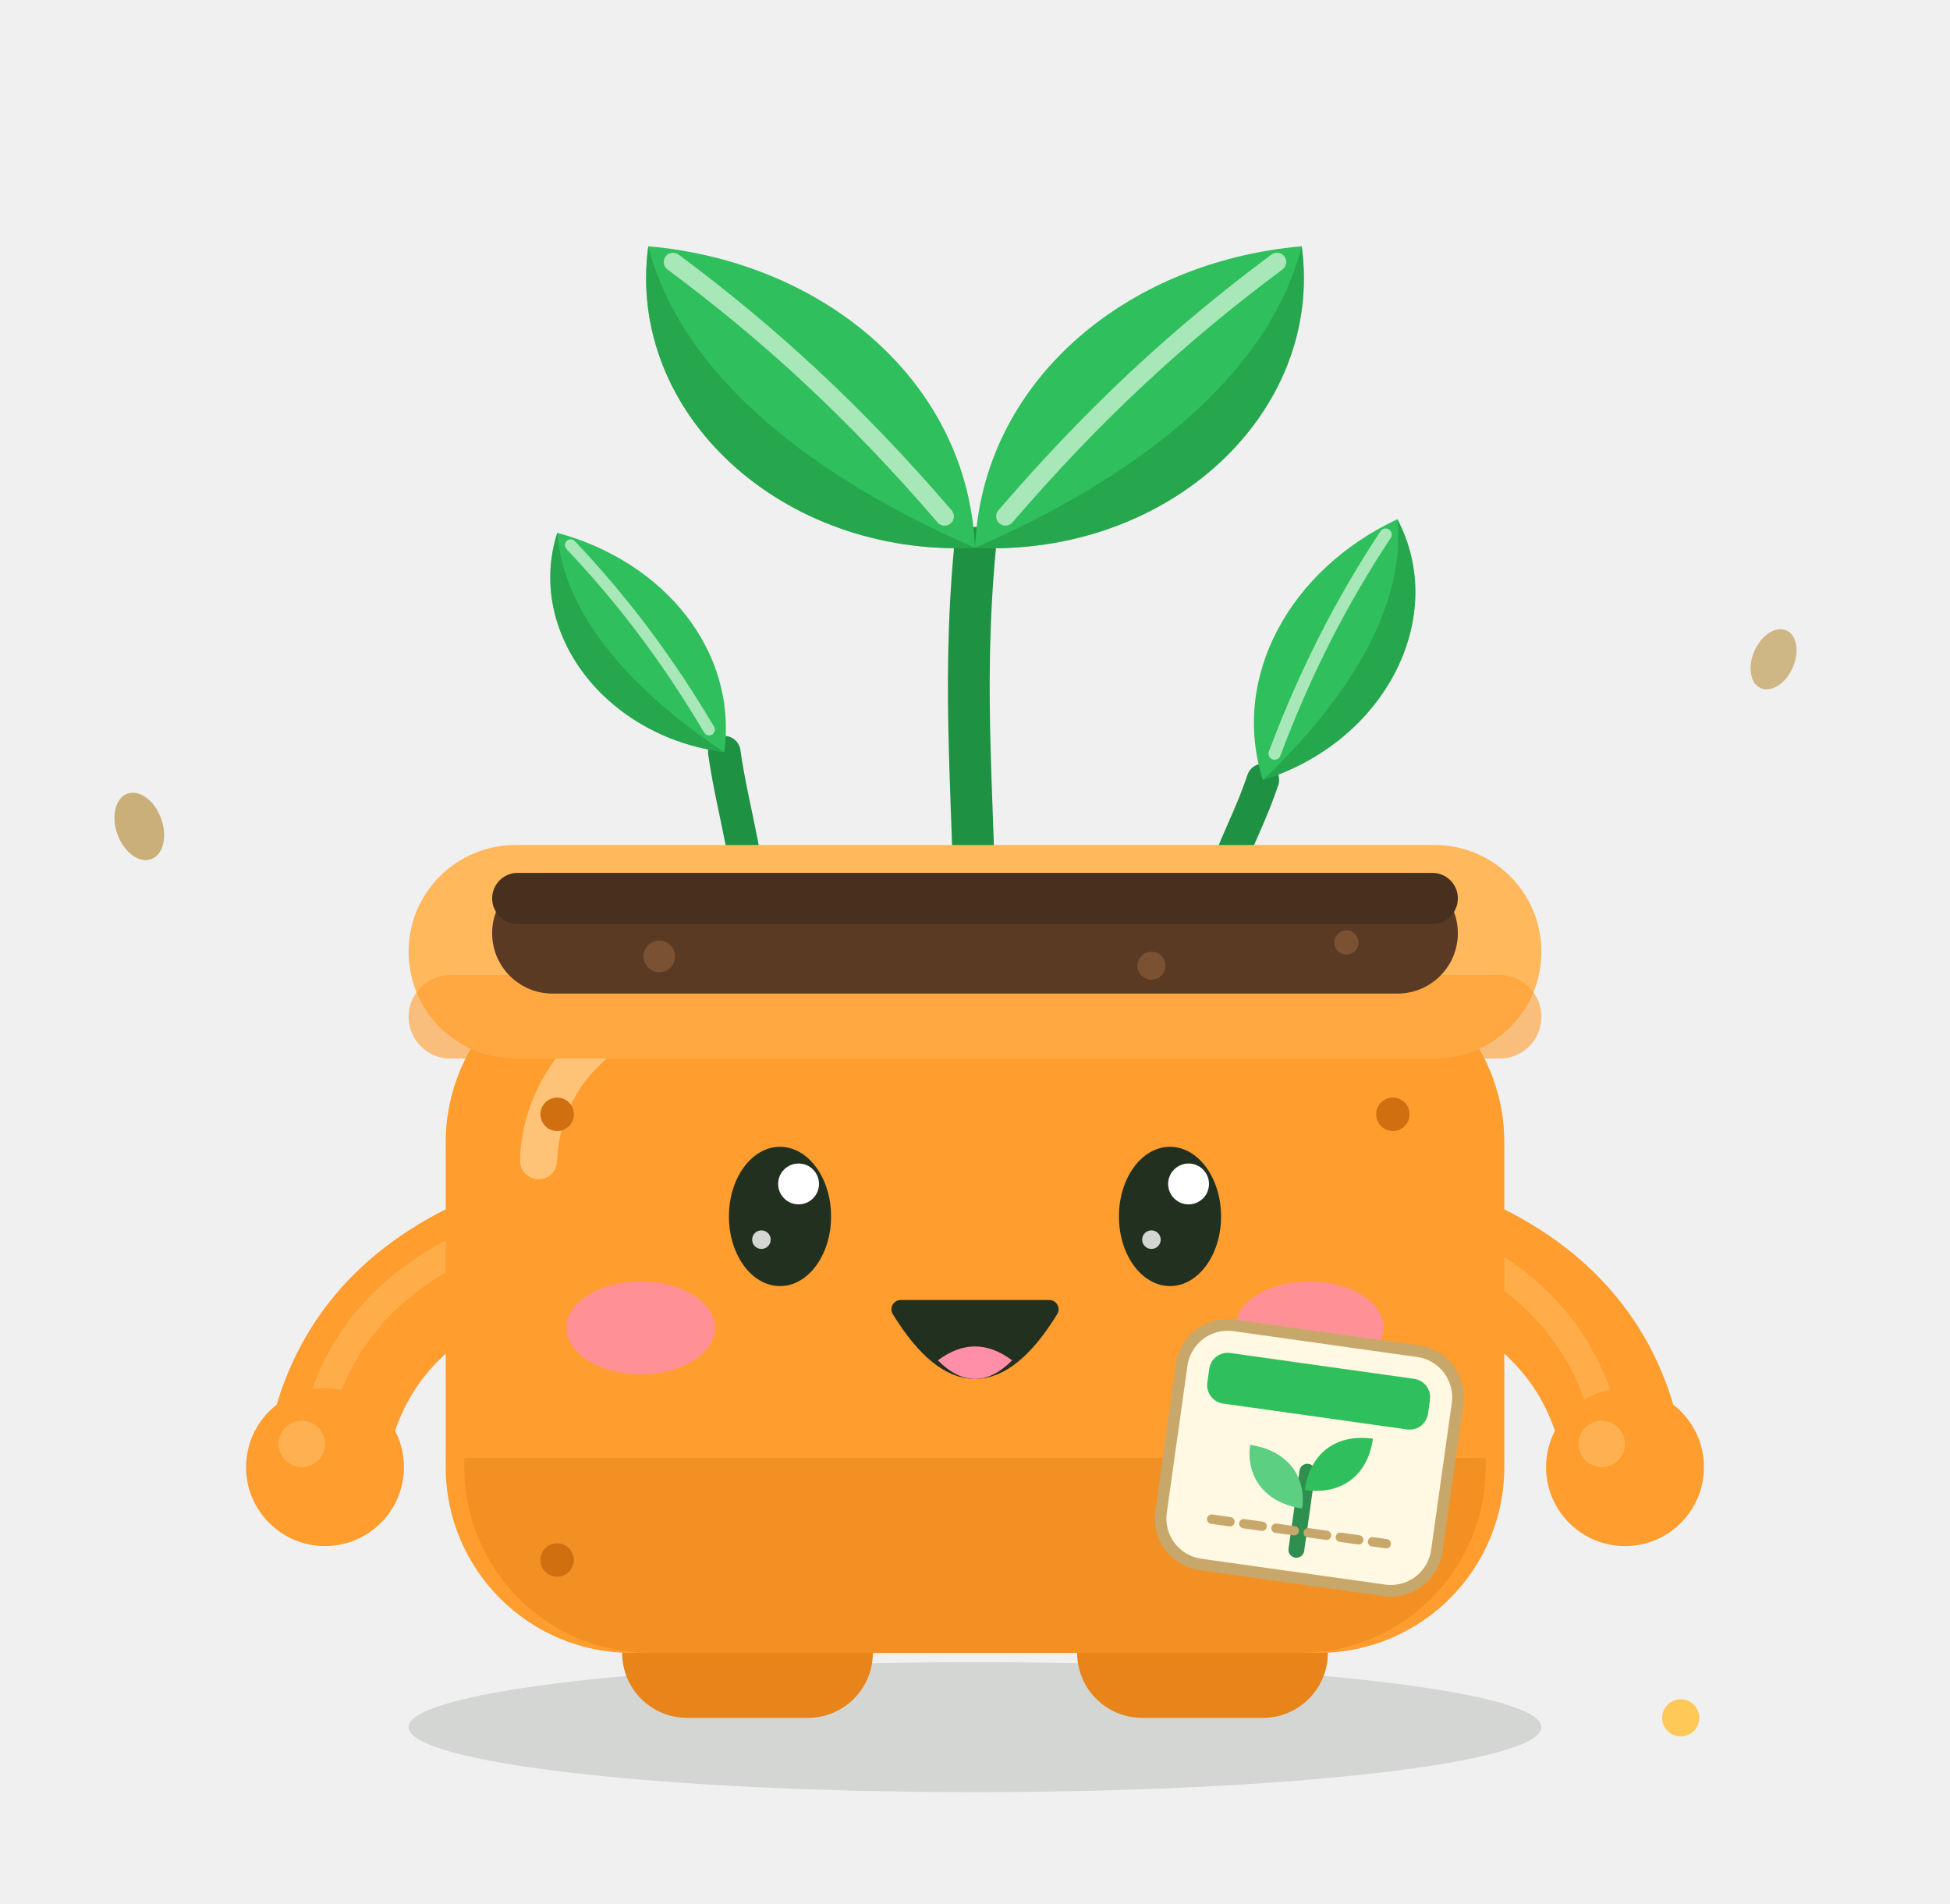
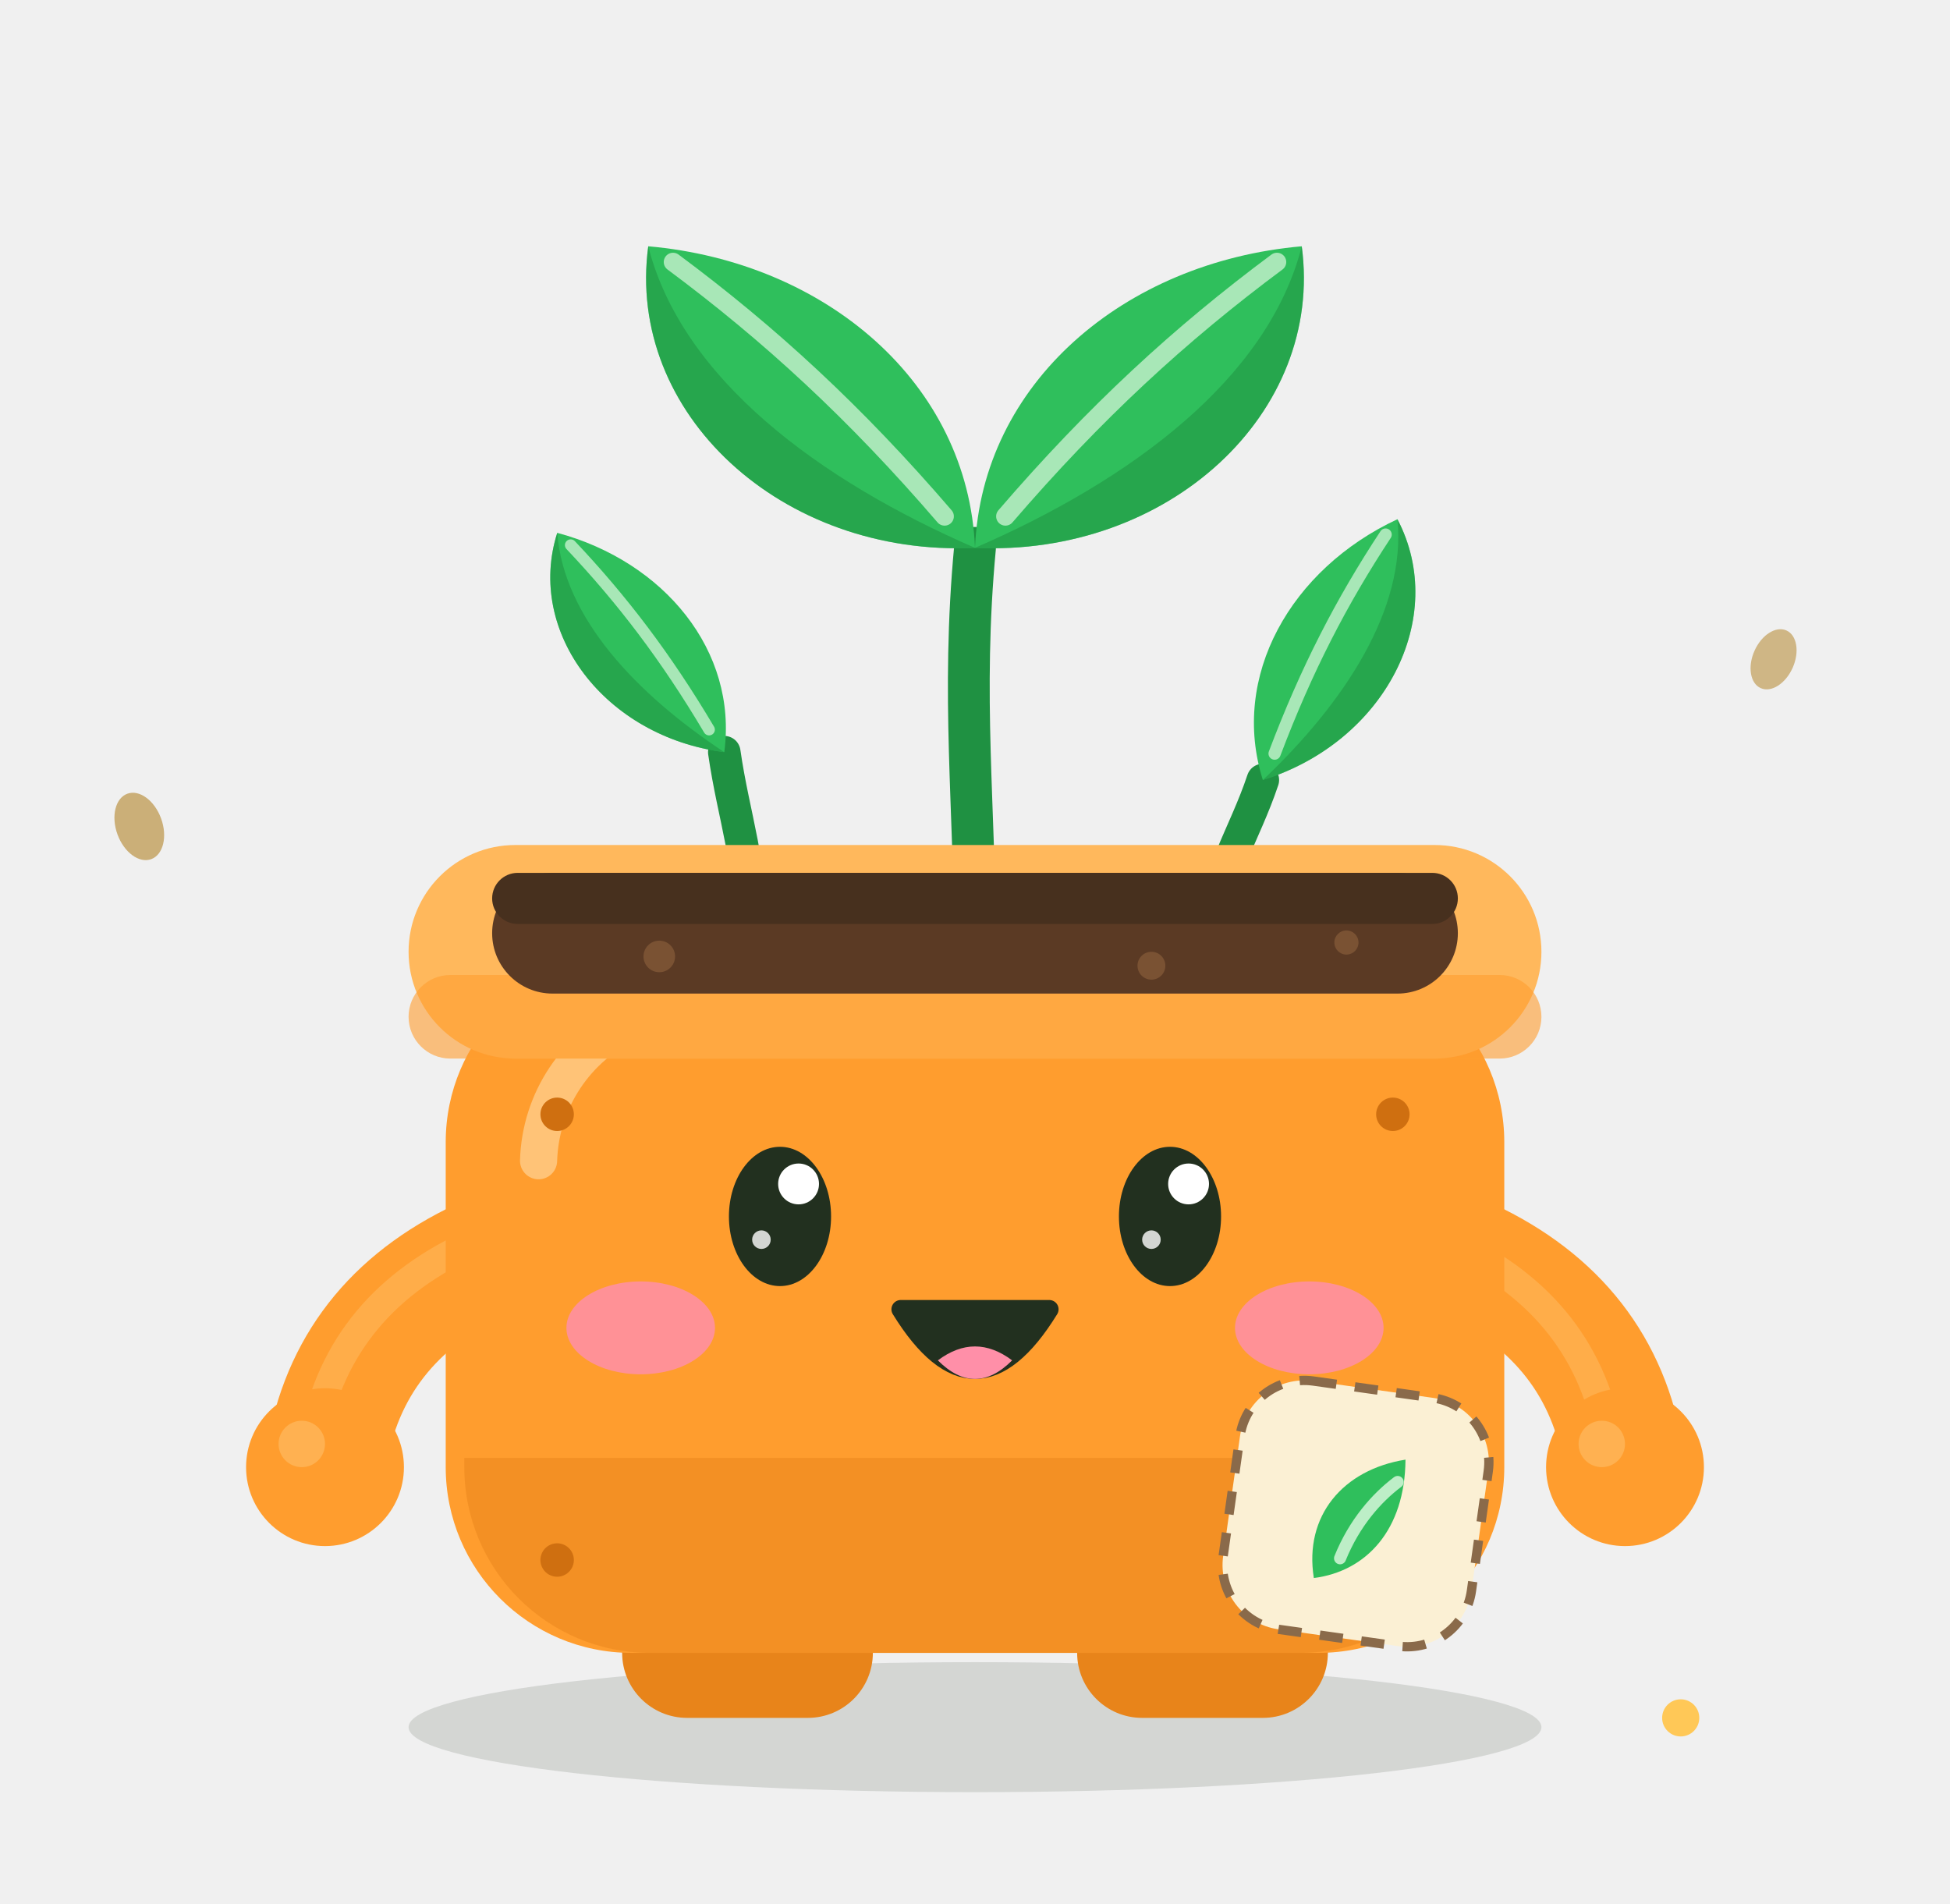
<svg xmlns="http://www.w3.org/2000/svg" class="seed-bibit" viewBox="-10 -10 420 410" role="img" aria-label="Tukar Bibit, maskot Seed Exchange" style="display:block">
  <style>  .tb-arm { transform-box: fill-box; }  .tb-arm--l { transform-origin: 96% 8%; animation: tb-wave-l 3.4s ease-in-out infinite; }  .tb-arm--r { transform-origin: 4% 8%; animation: tb-wave-r 3.9s ease-in-out infinite; }  .tb-frond { transform-box: view-box; animation: tb-sway 4.2s ease-in-out infinite; }  .tb-frond--1 { transform-origin: 152px 194px; animation-delay: -0.5s; }  .tb-frond--2 { transform-origin: 250px 194px; animation-delay: -2.1s; }  .tb-frond--3 { transform-origin: 200px 194px; animation-delay: -1.2s; }  .tb-eyes { transform-box: fill-box; transform-origin: 50% 50%; animation: tb-blink 4.8s infinite; }  .tb-gaze { transform-box: fill-box; animation: tb-gaze 6.5s ease-in-out infinite; }  .tb-packet { transform-box: fill-box; transform-origin: 50% 0%; animation: tb-packet 4s ease-in-out infinite; }  .tb-seeds { transform-box: fill-box; animation: tb-drift 6s ease-in-out infinite; }  @keyframes tb-wave-l { 0%, 100% { rotate: -5deg; } 50% { rotate: 5deg; } }  @keyframes tb-wave-r { 0%, 100% { rotate: 4deg; } 50% { rotate: -4deg; } }  @keyframes tb-sway { 0%, 100% { rotate: -2.4deg; } 50% { rotate: 2.4deg; } }  @keyframes tb-blink { 0%, 91%, 100% { transform: scaleY(1); } 94.5% { transform: scaleY(.08); } }  @keyframes tb-gaze { 0%, 100% { translate: 0 0; } 30% { translate: 2px 0; } 70% { translate: -2px 0; } }  @keyframes tb-packet { 0%, 100% { rotate: -2deg; } 50% { rotate: 3deg; } }  @keyframes tb-drift { 0%, 100% { translate: 0 0; } 50% { translate: 0 -6px; } }  @media (prefers-reduced-motion: reduce) { .tb-arm, .tb-frond, .tb-eyes, .tb-gaze, .tb-packet, .tb-seeds { animation: none; } }</style>
  <ellipse cx="200" cy="362" rx="122" ry="14" fill="#22301f" opacity="0.14" />
  <g class="tb-body">
    <g class="tb-arm tb-arm--l">
      <path d="M92 262 Q64 276 60 306" stroke="#ff9d2e" stroke-width="26" stroke-linecap="round" fill="none" />
      <path d="M92 262 Q64 276 60 306" stroke="#ffb85c" stroke-width="6" stroke-linecap="round" fill="none" opacity="0.6" transform="translate(-3 -3)" />
      <circle cx="60" cy="306" r="17" fill="#ff9d2e" />
      <circle cx="55" cy="301" r="5" fill="#ffb85c" opacity="0.75" />
    </g>
    <g class="tb-arm tb-arm--r">
      <path d="M308 262 Q336 276 340 306" stroke="#ff9d2e" stroke-width="26" stroke-linecap="round" fill="none" />
      <path d="M308 262 Q336 276 340 306" stroke="#ffb85c" stroke-width="6" stroke-linecap="round" fill="none" opacity="0.6" transform="translate(-3 -3)" />
      <circle cx="340" cy="306" r="17" fill="#ff9d2e" />
      <circle cx="335" cy="301" r="5" fill="#ffb85c" opacity="0.75" />
    </g>
    <rect x="124" y="332" width="54" height="28" rx="14" fill="#e8841a" />
    <rect x="222" y="332" width="54" height="28" rx="14" fill="#e8841a" />
    <g class="tb-sprout">
      <g class="tb-frond tb-frond--1">
        <path d="M152 194 C152 176 148 166 146 152" stroke="#1f9142" stroke-width="7" stroke-linecap="round" fill="none" />
        <g transform="translate(146 152) scale(-0.62 0.62) rotate(-24)">
          <path d="M0 0 C10 -34 46 -52 84 -46 C80 -10 40 12 0 0 Z" fill="#2fbf5c" />
          <path d="M0 0 C40 12 80 -10 84 -46 C70 -20 36 -6 0 0 Z" fill="#1f9142" opacity="0.55" />
          <path d="M8 -5 C32 -22 54 -34 78 -44" stroke="#bdeec7" stroke-width="4" stroke-linecap="round" fill="none" opacity="0.85" />
        </g>
      </g>
      <g class="tb-frond tb-frond--2">
        <path d="M250 194 C252 178 258 170 262 158" stroke="#1f9142" stroke-width="7" stroke-linecap="round" fill="none" />
        <g transform="translate(262 158) scale(0.66 0.66) rotate(-34)">
          <path d="M0 0 C10 -34 46 -52 84 -46 C80 -10 40 12 0 0 Z" fill="#2fbf5c" />
          <path d="M0 0 C40 12 80 -10 84 -46 C70 -20 36 -6 0 0 Z" fill="#1f9142" opacity="0.55" />
          <path d="M8 -5 C32 -22 54 -34 78 -44" stroke="#bdeec7" stroke-width="4" stroke-linecap="round" fill="none" opacity="0.85" />
        </g>
      </g>
      <g class="tb-frond tb-frond--3">
        <path d="M200 194 C200 164 197 140 200 108" stroke="#1f9142" stroke-width="9" stroke-linecap="round" fill="none" />
        <g transform="translate(200 108) scale(1.0 1.0) rotate(-14)">
          <path d="M0 0 C10 -34 46 -52 84 -46 C80 -10 40 12 0 0 Z" fill="#2fbf5c" />
          <path d="M0 0 C40 12 80 -10 84 -46 C70 -20 36 -6 0 0 Z" fill="#1f9142" opacity="0.55" />
          <path d="M8 -5 C32 -22 54 -34 78 -44" stroke="#bdeec7" stroke-width="4" stroke-linecap="round" fill="none" opacity="0.85" />
        </g>
        <g transform="translate(200 108) scale(-1 1) rotate(-14)">
          <path d="M0 0 C10 -34 46 -52 84 -46 C80 -10 40 12 0 0 Z" fill="#2fbf5c" />
          <path d="M0 0 C40 12 80 -10 84 -46 C70 -20 36 -6 0 0 Z" fill="#1f9142" opacity="0.55" />
          <path d="M8 -5 C32 -22 54 -34 78 -44" stroke="#bdeec7" stroke-width="4" stroke-linecap="round" fill="none" opacity="0.85" />
        </g>
      </g>
    </g>
    <rect x="86" y="196" width="228" height="150" rx="40" fill="#ff9d2e" />
    <path d="M90 304 H310 V306 a40 40 0 0 1 -40 40 H130 a40 40 0 0 1 -40 -40 Z" fill="#e8841a" opacity="0.5" />
    <path d="M106 240 a34 34 0 0 1 20 -30" stroke="#ffd08f" stroke-width="8" stroke-linecap="round" fill="none" opacity="0.75" />
    <circle cx="110" cy="230" r="3.6" fill="#cf6f10" />
    <circle cx="290" cy="230" r="3.6" fill="#cf6f10" />
    <circle cx="110" cy="326" r="3.6" fill="#cf6f10" />
    <rect x="78" y="172" width="244" height="46" rx="23" fill="#ffb85c" />
    <rect x="78" y="200" width="244" height="18" rx="9" fill="#ff9d2e" opacity="0.6" />
    <rect x="96" y="178" width="208" height="26" rx="13" fill="#5b3a24" />
    <rect x="96" y="178" width="208" height="11" rx="5.5" fill="#47301e" />
    <circle cx="132" cy="196" r="3.4" fill="#7a5233" />
    <circle cx="238" cy="198" r="3" fill="#7a5233" />
    <circle cx="280" cy="193" r="2.6" fill="#7a5233" />
    <g class="tb-eyes">
      <g class="tb-gaze">
        <ellipse cx="158" cy="252" rx="11" ry="15" fill="#22301f" />
        <circle cx="162" cy="245" r="4.4" fill="#fff" />
        <circle cx="154" cy="257" r="2" fill="#fff" opacity="0.8" />
        <ellipse cx="242" cy="252" rx="11" ry="15" fill="#22301f" />
        <circle cx="246" cy="245" r="4.4" fill="#fff" />
        <circle cx="238" cy="257" r="2" fill="#fff" opacity="0.8" />
      </g>
    </g>
    <ellipse cx="128" cy="276" rx="16" ry="10" fill="#ff8fa8" opacity="0.85" />
    <ellipse cx="272" cy="276" rx="16" ry="10" fill="#ff8fa8" opacity="0.85" />
    <path d="M184 272 Q200 298 216 272 Z" fill="#22301f" stroke="#22301f" stroke-width="4" stroke-linejoin="round" />
    <path d="M192 283 Q200 291 208 283 Q200 277 192 283 Z" fill="#ff8fa8" />
-     <g class="tb-packet" transform="translate(272 304) rotate(8)">
-       <rect x="-30" y="-26" width="60" height="52" rx="10" fill="#fff8e2" />
-       <rect x="-30" y="-26" width="60" height="52" rx="10" fill="none" stroke="#c7a76a" stroke-width="2.5" />
-       <rect x="-24" y="-20" width="48" height="11" rx="4" fill="#2fbf5c" />
-       <path d="M0 20V3" stroke="#2f8f4e" stroke-width="3.4" stroke-linecap="round" />
-       <path d="M0 11C-8 11 -13 6 -13 -1 -5 -1 0 4 0 11Z" fill="#5ccf82" />
-       <path d="M0 7C0 -1 5 -6 13 -6 13 2 8 7 0 7Z" fill="#2fbf5c" />
-       <path d="M-19 16h38" stroke="#c7a76a" stroke-width="2" stroke-dasharray="4 3" stroke-linecap="round" />
+     <g class="tb-packet" transform="translate(282 316) rotate(8)">
+       <rect x="-27" y="-27" width="54" height="54" rx="14" fill="#fbf0d4" />
+       <rect x="-27" y="-27" width="54" height="54" rx="14" fill="none" stroke="#8a6a4a" stroke-width="2" stroke-dasharray="5 4" />
+       <path d="M-7 15C-11 2-4-9 9-13 11 2 4 12-7 15Z" fill="#2fbf5c" />
+       <path d="M-2 10C0 2 4-4 8-8" stroke="#bdeec7" stroke-width="2.6" stroke-linecap="round" fill="none" />
    </g>
  </g>
  <g class="tb-seeds">
    <ellipse cx="20" cy="168" rx="5" ry="7.5" transform="rotate(-20 20 168)" fill="#c7a76a" opacity=".9" />
    <ellipse cx="372" cy="132" rx="4.5" ry="6.8" transform="rotate(24 372 132)" fill="#c7a76a" opacity=".8" />
    <circle cx="352" cy="360" r="4" fill="#ffc857" />
  </g>
</svg>
